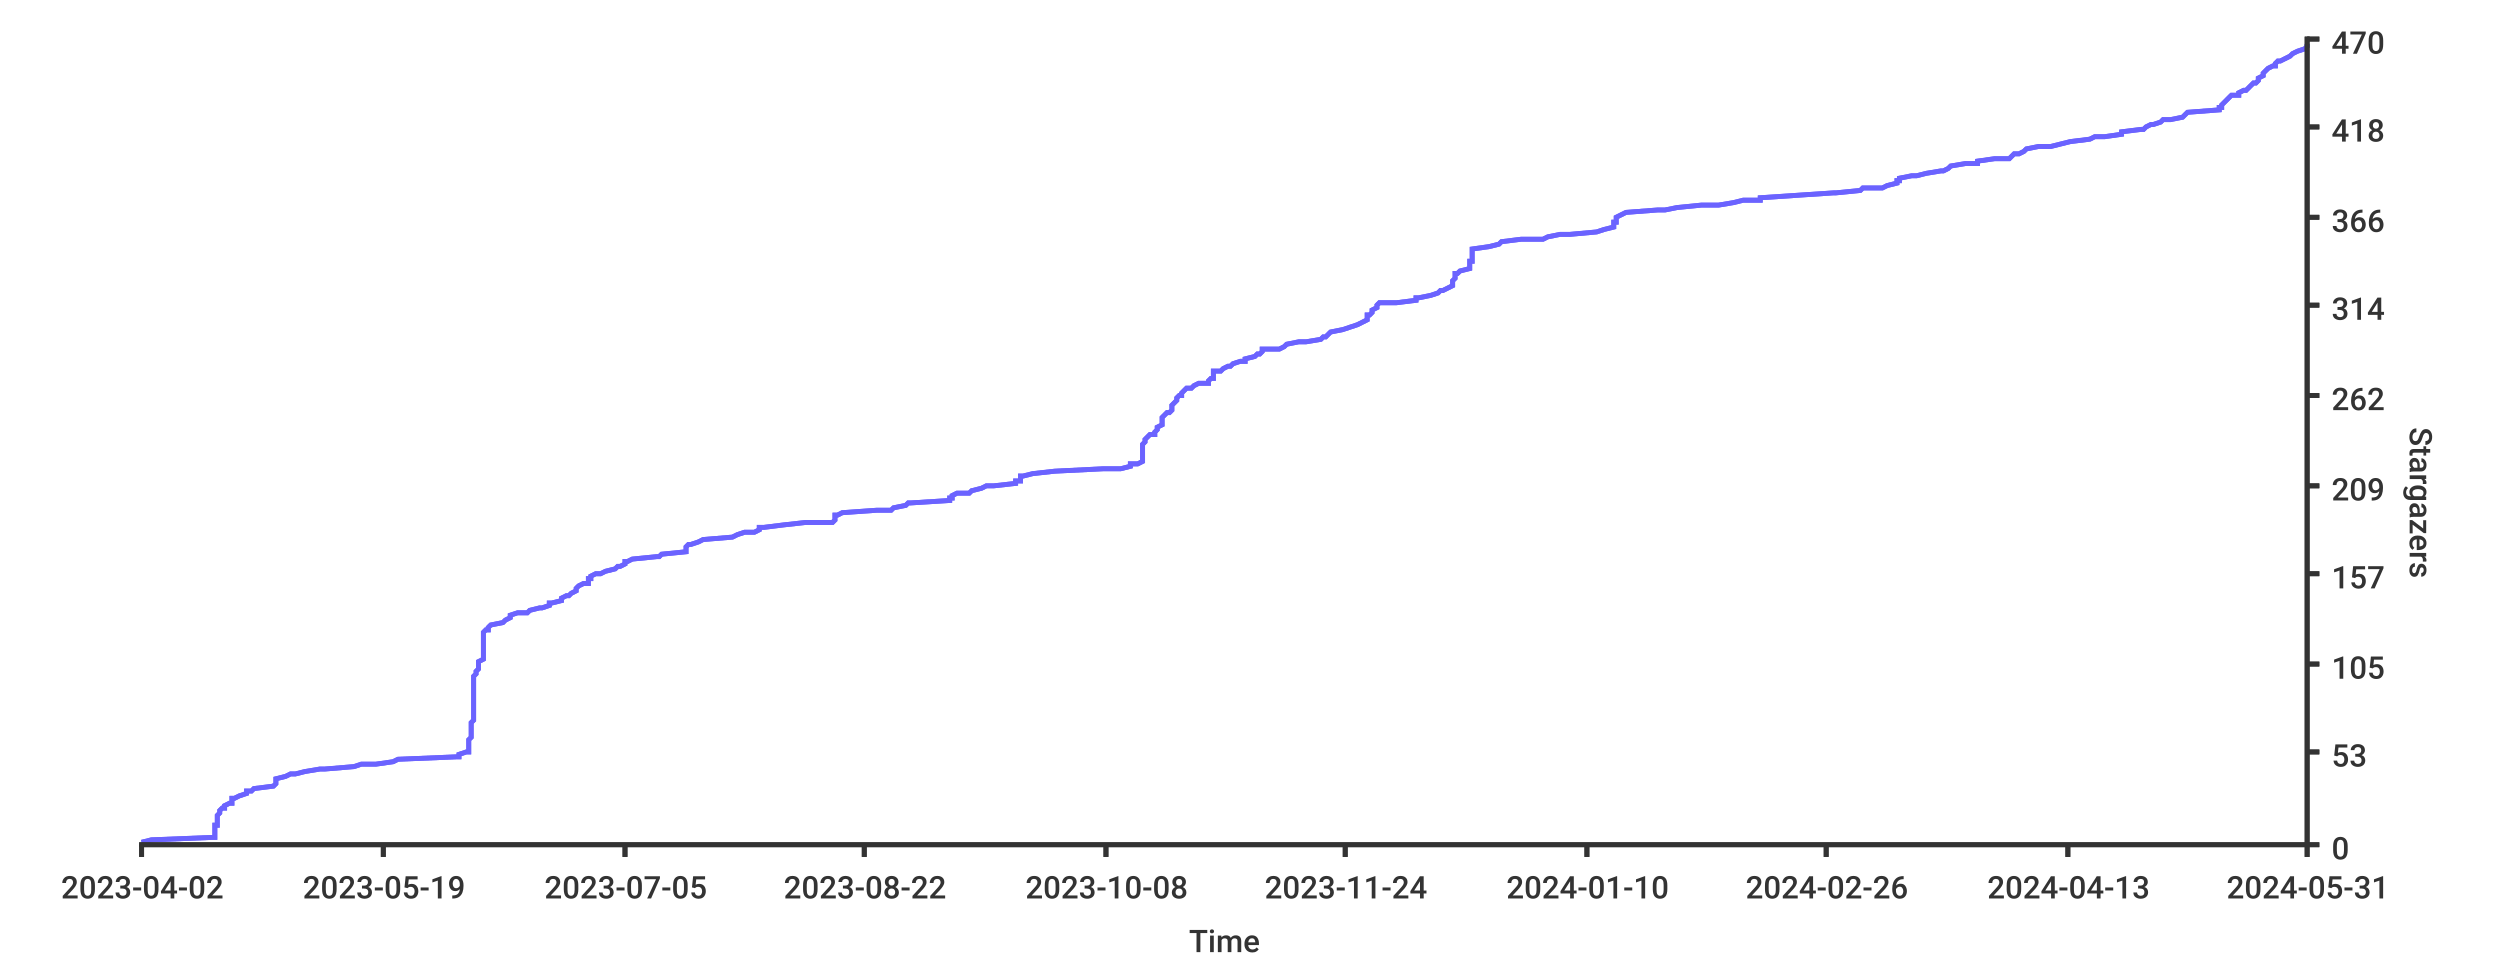
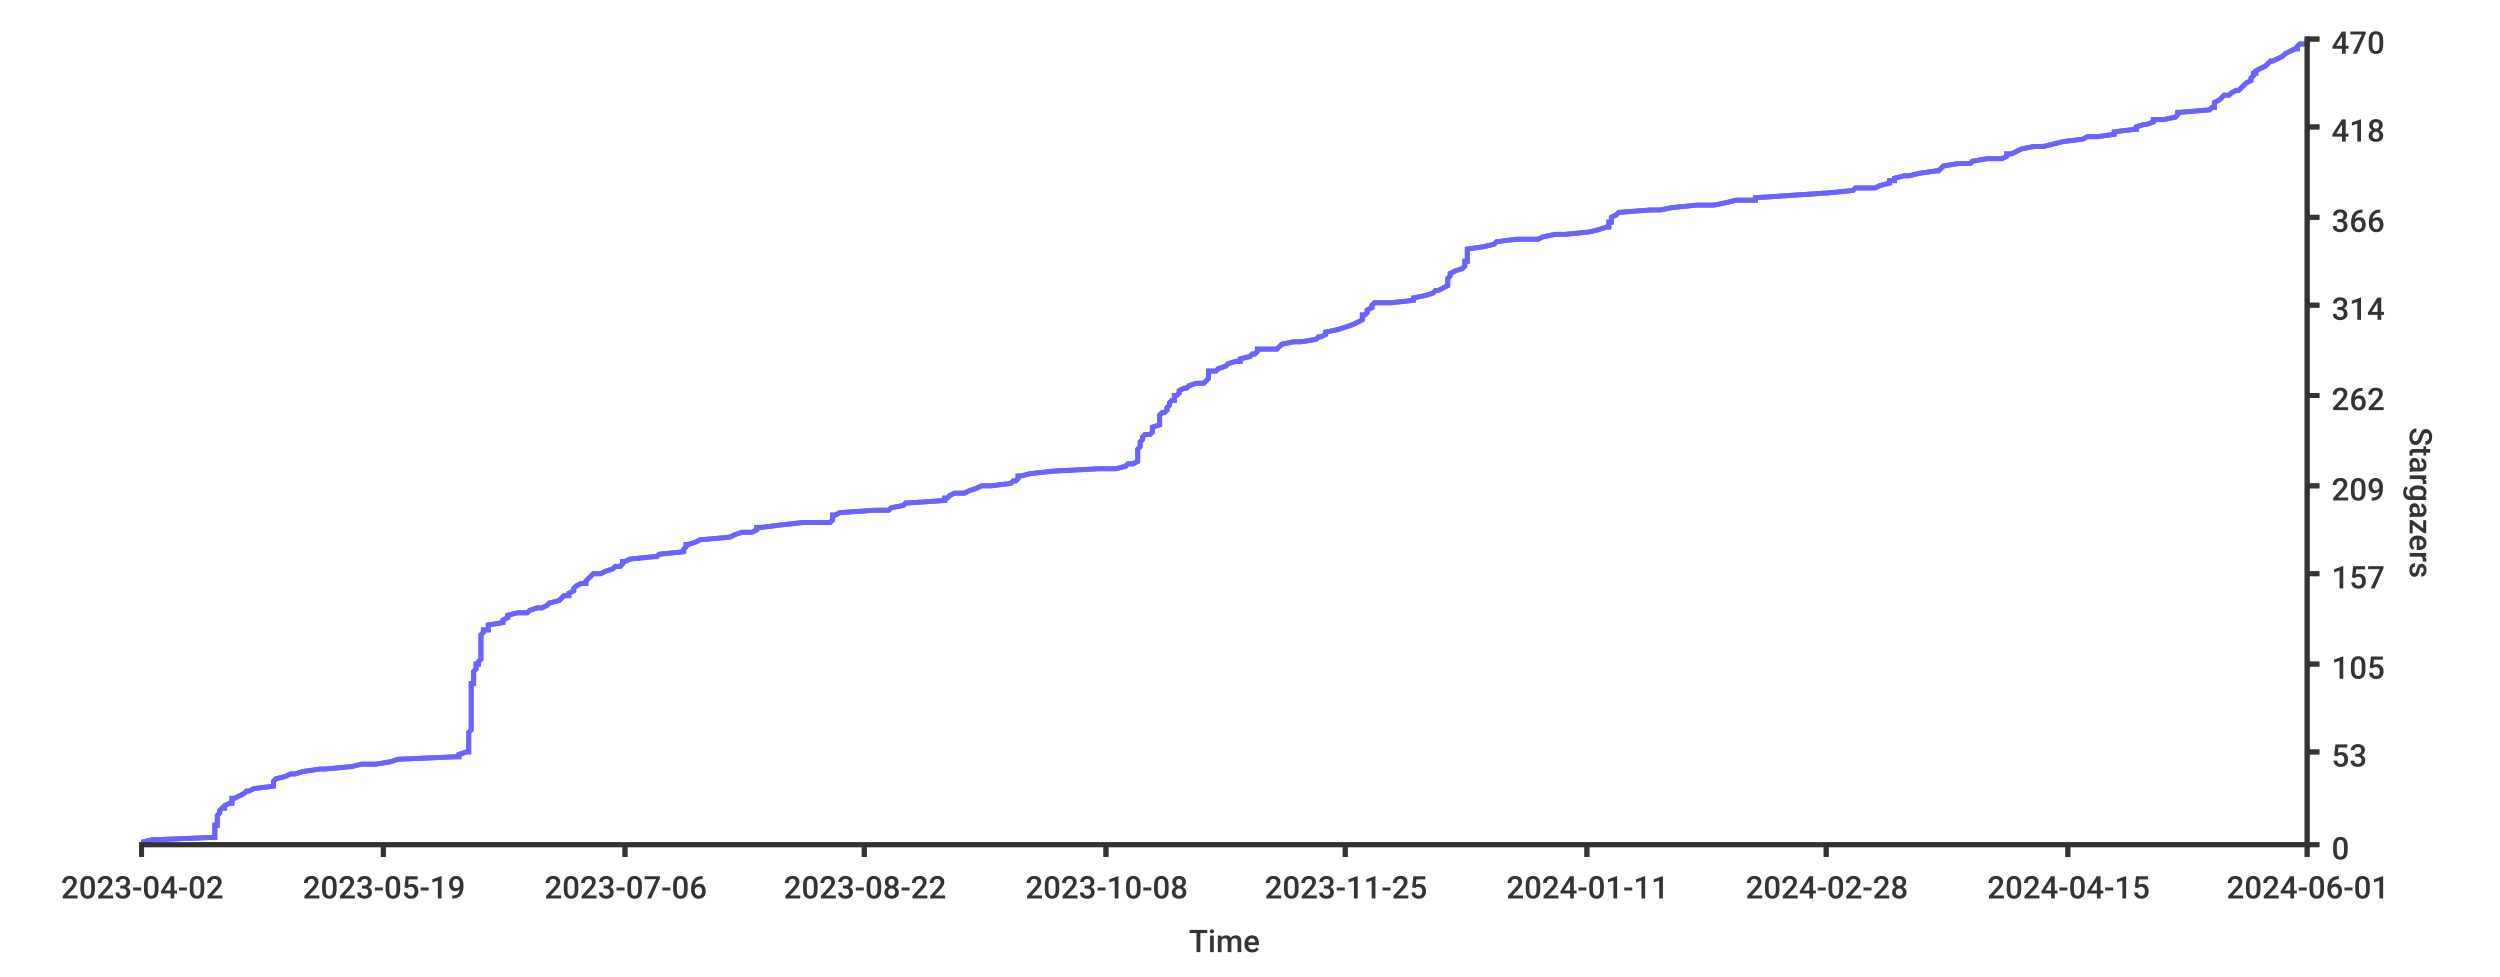
- <svg xmlns="http://www.w3.org/2000/svg" width="1024px" height="400px">
+ <svg xmlns="http://www.w3.org/2000/svg" height="400px" width="1024px">
  <style type="text/css">
path { fill: none; stroke: rgb(51,51,51); }
path.series { stroke: #6b63ff; }
rect.background { fill: rgb(255,255,255); stroke: none; }

text {
	stroke-width: 0;
	stroke: none;
	fill: rgba(51,51,51,1.0);
	font-size: 12.8px;
	font-family: 'Roboto Medium', sans-serif;
}
</style>
-   <rect class="background" rx="8" x="0" y="0" width="1024px" height="400px" />
-   <rect y="0" width="1024px" height="400px" class="background" rx="8" x="0" />
-   <path stroke-width="2" class="series" d="M 58 345 L 62 344 L 87 343 L 88 343 L 88 342 L 88 341 L 88 341 L 88 340 L 88 339 L 88 338 L 89 338 L 89 337 L 89 336 L 89 336 L 89 335 L 89 334 L 89 334 L 90 333 L 90 332 L 91 331 L 92 331 L 92 330 L 94 329 L 95 329 L 95 328 L 95 327 L 96 327 L 98 326 L 101 325 L 101 324 L 103 324 L 104 323 L 112 322 L 112 322 L 113 321 L 113 320 L 113 320 L 113 319 L 117 318 L 119 317 L 121 317 L 125 316 L 131 315 L 133 315 L 145 314 L 148 313 L 154 313 L 161 312 L 163 311 L 187 310 L 188 310 L 188 309 L 191 308 L 192 308 L 192 307 L 192 306 L 192 305 L 192 305 L 192 304 L 192 303 L 192 303 L 193 302 L 193 301 L 193 301 L 193 300 L 193 299 L 193 298 L 193 298 L 193 297 L 193 296 L 193 296 L 194 295 L 194 294 L 194 294 L 194 293 L 194 292 L 194 291 L 194 291 L 194 290 L 194 289 L 194 289 L 194 288 L 194 287 L 194 287 L 194 286 L 194 285 L 194 284 L 194 284 L 194 283 L 194 282 L 194 282 L 194 281 L 194 280 L 194 280 L 194 279 L 194 278 L 194 277 L 194 277 L 195 276 L 195 275 L 195 275 L 196 274 L 196 273 L 196 272 L 196 272 L 196 271 L 198 270 L 198 270 L 198 269 L 198 268 L 198 268 L 198 267 L 198 266 L 198 265 L 198 265 L 198 264 L 198 263 L 198 263 L 198 262 L 198 261 L 198 261 L 198 260 L 198 259 L 199 258 L 200 258 L 200 257 L 201 256 L 201 256 L 206 255 L 207 254 L 207 254 L 209 253 L 209 252 L 212 251 L 216 251 L 217 250 L 221 249 L 222 249 L 225 248 L 225 247 L 226 247 L 230 246 L 230 245 L 232 244 L 233 244 L 234 243 L 236 242 L 236 242 L 236 241 L 237 240 L 239 239 L 241 239 L 241 238 L 241 237 L 242 237 L 242 236 L 244 235 L 246 235 L 248 234 L 252 233 L 253 232 L 254 232 L 256 231 L 256 230 L 257 230 L 259 229 L 269 228 L 270 228 L 271 227 L 281 226 L 281 225 L 281 225 L 281 224 L 282 223 L 283 223 L 286 222 L 288 221 L 288 221 L 300 220 L 302 219 L 305 218 L 309 218 L 311 217 L 311 216 L 313 216 L 321 215 L 330 214 L 341 214 L 342 213 L 342 212 L 342 211 L 343 211 L 345 210 L 359 209 L 365 209 L 366 208 L 371 207 L 372 206 L 373 206 L 389 205 L 389 204 L 390 204 L 390 203 L 392 202 L 397 202 L 398 201 L 402 200 L 404 199 L 407 199 L 416 198 L 416 197 L 418 197 L 418 196 L 418 195 L 419 195 L 423 194 L 432 193 L 452 192 L 459 192 L 463 191 L 463 190 L 466 190 L 468 189 L 468 188 L 468 188 L 468 187 L 468 186 L 468 185 L 468 185 L 468 184 L 468 183 L 468 183 L 468 182 L 469 181 L 469 181 L 469 180 L 470 179 L 471 178 L 473 178 L 473 177 L 474 176 L 474 176 L 474 175 L 476 174 L 476 173 L 476 173 L 476 172 L 476 171 L 476 171 L 477 170 L 478 169 L 479 169 L 480 168 L 480 167 L 480 166 L 480 166 L 481 165 L 482 164 L 482 164 L 482 163 L 483 162 L 484 162 L 484 161 L 485 160 L 486 159 L 488 159 L 489 158 L 491 157 L 495 157 L 495 156 L 496 155 L 497 155 L 497 154 L 497 153 L 497 152 L 500 152 L 501 151 L 503 150 L 504 150 L 505 149 L 508 148 L 510 148 L 510 147 L 514 146 L 515 145 L 516 145 L 517 144 L 517 143 L 524 143 L 526 142 L 527 141 L 532 140 L 535 140 L 541 139 L 542 138 L 543 138 L 544 137 L 545 136 L 545 136 L 550 135 L 553 134 L 556 133 L 556 133 L 558 132 L 560 131 L 560 131 L 560 130 L 560 129 L 561 129 L 562 128 L 562 127 L 564 126 L 564 126 L 564 125 L 565 124 L 572 124 L 580 123 L 580 122 L 581 122 L 586 121 L 589 120 L 590 119 L 591 119 L 593 118 L 595 117 L 595 117 L 595 116 L 595 115 L 595 115 L 596 114 L 596 113 L 596 112 L 597 112 L 598 111 L 602 110 L 602 110 L 602 109 L 602 108 L 602 107 L 603 107 L 603 106 L 603 105 L 603 105 L 603 104 L 603 103 L 603 103 L 603 102 L 610 101 L 614 100 L 614 100 L 615 99 L 623 98 L 632 98 L 634 97 L 639 96 L 643 96 L 654 95 L 657 94 L 661 93 L 661 93 L 661 92 L 661 91 L 662 91 L 662 90 L 662 89 L 662 89 L 664 88 L 666 87 L 679 86 L 682 86 L 687 85 L 697 84 L 704 84 L 710 83 L 714 82 L 721 82 L 721 81 L 736 80 L 751 79 L 752 79 L 762 78 L 763 77 L 771 77 L 773 76 L 777 75 L 777 74 L 778 74 L 778 73 L 783 72 L 785 72 L 789 71 L 795 70 L 796 70 L 798 69 L 799 68 L 805 67 L 810 67 L 810 66 L 817 65 L 823 65 L 824 64 L 825 63 L 827 63 L 829 62 L 830 61 L 835 60 L 840 60 L 844 59 L 848 58 L 848 58 L 856 57 L 858 56 L 862 56 L 869 55 L 869 54 L 877 53 L 878 53 L 879 52 L 881 51 L 882 51 L 885 50 L 886 49 L 889 49 L 894 48 L 895 47 L 896 46 L 896 46 L 909 45 L 909 44 L 910 44 L 910 43 L 911 42 L 912 41 L 912 41 L 913 40 L 914 39 L 917 39 L 917 38 L 919 37 L 920 37 L 921 36 L 922 35 L 923 34 L 924 34 L 925 33 L 925 32 L 925 32 L 927 31 L 927 30 L 927 30 L 928 29 L 929 28 L 931 27 L 932 27 L 932 26 L 933 25 L 934 25 L 936 24 L 938 23 L 938 23 L 939 22 L 941 21 L 944 20 L 944 20 L 945 19 L 945 18" />
-   <path stroke-width="2" class="series" d="M 58 345 L 62 344 L 87 343 L 88 343 L 88 342 L 88 341 L 88 341 L 88 340 L 88 339 L 88 338 L 89 338 L 89 337 L 89 336 L 89 336 L 89 335 L 89 334 L 89 334 L 90 333 L 90 332 L 91 331 L 92 331 L 92 330 L 94 329 L 95 329 L 95 328 L 95 327 L 96 327 L 98 326 L 101 325 L 101 324 L 103 324 L 104 323 L 112 322 L 112 322 L 113 321 L 113 320 L 113 320 L 113 319 L 117 318 L 119 317 L 121 317 L 125 316 L 131 315 L 133 315 L 145 314 L 148 313 L 154 313 L 161 312 L 163 311 L 187 310 L 188 310 L 188 309 L 191 308 L 192 308 L 192 307 L 192 306 L 192 305 L 192 305 L 192 304 L 192 303 L 192 303 L 193 302 L 193 301 L 193 301 L 193 300 L 193 299 L 193 298 L 193 298 L 193 297 L 193 296 L 193 296 L 194 295 L 194 294 L 194 294 L 194 293 L 194 292 L 194 291 L 194 291 L 194 290 L 194 289 L 194 289 L 194 288 L 194 287 L 194 287 L 194 286 L 194 285 L 194 284 L 194 284 L 194 283 L 194 282 L 194 282 L 194 281 L 194 280 L 194 280 L 194 279 L 194 278 L 194 277 L 194 277 L 195 276 L 195 275 L 195 275 L 196 274 L 196 273 L 196 272 L 196 272 L 196 271 L 198 270 L 198 270 L 198 269 L 198 268 L 198 268 L 198 267 L 198 266 L 198 265 L 198 265 L 198 264 L 198 263 L 198 263 L 198 262 L 198 261 L 198 261 L 198 260 L 198 259 L 199 258 L 200 258 L 200 257 L 201 256 L 201 256 L 206 255 L 207 254 L 207 254 L 209 253 L 209 252 L 212 251 L 216 251 L 217 250 L 221 249 L 222 249 L 225 248 L 225 247 L 226 247 L 230 246 L 230 245 L 232 244 L 233 244 L 234 243 L 236 242 L 236 242 L 236 241 L 237 240 L 239 239 L 241 239 L 241 238 L 241 237 L 242 237 L 242 236 L 244 235 L 246 235 L 248 234 L 252 233 L 253 232 L 254 232 L 256 231 L 256 230 L 257 230 L 259 229 L 269 228 L 270 228 L 271 227 L 281 226 L 281 225 L 281 225 L 281 224 L 282 223 L 283 223 L 286 222 L 288 221 L 288 221 L 300 220 L 302 219 L 305 218 L 309 218 L 311 217 L 311 216 L 313 216 L 321 215 L 330 214 L 341 214 L 342 213 L 342 212 L 342 211 L 343 211 L 345 210 L 359 209 L 365 209 L 366 208 L 371 207 L 372 206 L 373 206 L 389 205 L 389 204 L 390 204 L 390 203 L 392 202 L 397 202 L 398 201 L 402 200 L 404 199 L 407 199 L 416 198 L 416 197 L 418 197 L 418 196 L 418 195 L 419 195 L 423 194 L 432 193 L 452 192 L 459 192 L 463 191 L 463 190 L 466 190 L 468 189 L 468 188 L 468 188 L 468 187 L 468 186 L 468 185 L 468 185 L 468 184 L 468 183 L 468 183 L 468 182 L 469 181 L 469 181 L 469 180 L 470 179 L 471 178 L 473 178 L 473 177 L 474 176 L 474 176 L 474 175 L 476 174 L 476 173 L 476 173 L 476 172 L 476 171 L 476 171 L 477 170 L 478 169 L 479 169 L 480 168 L 480 167 L 480 166 L 480 166 L 481 165 L 482 164 L 482 164 L 482 163 L 483 162 L 484 162 L 484 161 L 485 160 L 486 159 L 488 159 L 489 158 L 491 157 L 495 157 L 495 156 L 496 155 L 497 155 L 497 154 L 497 153 L 497 152 L 500 152 L 501 151 L 503 150 L 504 150 L 505 149 L 508 148 L 510 148 L 510 147 L 514 146 L 515 145 L 516 145 L 517 144 L 517 143 L 524 143 L 526 142 L 527 141 L 532 140 L 535 140 L 541 139 L 542 138 L 543 138 L 544 137 L 545 136 L 545 136 L 550 135 L 553 134 L 556 133 L 556 133 L 558 132 L 560 131 L 560 131 L 560 130 L 560 129 L 561 129 L 562 128 L 562 127 L 564 126 L 564 126 L 564 125 L 565 124 L 572 124 L 580 123 L 580 122 L 581 122 L 586 121 L 589 120 L 590 119 L 591 119 L 593 118 L 595 117 L 595 117 L 595 116 L 595 115 L 595 115 L 596 114 L 596 113 L 596 112 L 597 112 L 598 111 L 602 110 L 602 110 L 602 109 L 602 108 L 602 107 L 603 107 L 603 106 L 603 105 L 603 105 L 603 104 L 603 103 L 603 103 L 603 102 L 610 101 L 614 100 L 614 100 L 615 99 L 623 98 L 632 98 L 634 97 L 639 96 L 643 96 L 654 95 L 657 94 L 661 93 L 661 93 L 661 92 L 661 91 L 662 91 L 662 90 L 662 89 L 662 89 L 664 88 L 666 87 L 679 86 L 682 86 L 687 85 L 697 84 L 704 84 L 710 83 L 714 82 L 721 82 L 721 81 L 736 80 L 751 79 L 752 79 L 762 78 L 763 77 L 771 77 L 773 76 L 777 75 L 777 74 L 778 74 L 778 73 L 783 72 L 785 72 L 789 71 L 795 70 L 796 70 L 798 69 L 799 68 L 805 67 L 810 67 L 810 66 L 817 65 L 823 65 L 824 64 L 825 63 L 827 63 L 829 62 L 830 61 L 835 60 L 840 60 L 844 59 L 848 58 L 848 58 L 856 57 L 858 56 L 862 56 L 869 55 L 869 54 L 877 53 L 878 53 L 879 52 L 881 51 L 882 51 L 885 50 L 886 49 L 889 49 L 894 48 L 895 47 L 896 46 L 896 46 L 909 45 L 909 44 L 910 44 L 910 43 L 911 42 L 912 41 L 912 41 L 913 40 L 914 39 L 917 39 L 917 38 L 919 37 L 920 37 L 921 36 L 922 35 L 923 34 L 924 34 L 925 33 L 925 32 L 925 32 L 927 31 L 927 30 L 927 30 L 928 29 L 929 28 L 931 27 L 932 27 L 932 26 L 933 25 L 934 25 L 936 24 L 938 23 L 938 23 L 939 22 L 941 21 L 944 20 L 944 20 L 945 19 L 945 18" />
-   <path d="M 945 346 L 945 15" stroke-width="2" />
+   <rect width="1024px" height="400px" class="background" rx="8" x="0" y="0" />
+   <rect x="0" y="0" width="1024px" height="400px" class="background" rx="8" />
+   <path d="M 58 345 L 62 344 L 87 343 L 88 343 L 88 342 L 88 341 L 88 341 L 88 340 L 88 339 L 88 338 L 89 338 L 89 337 L 89 336 L 89 336 L 89 335 L 89 334 L 89 334 L 90 333 L 90 332 L 91 331 L 92 331 L 92 330 L 94 329 L 95 329 L 95 328 L 95 327 L 96 327 L 98 326 L 100 325 L 101 324 L 102 324 L 104 323 L 112 322 L 112 322 L 112 321 L 112 320 L 112 320 L 113 319 L 117 318 L 119 317 L 121 317 L 124 316 L 131 315 L 133 315 L 144 314 L 148 313 L 154 313 L 160 312 L 163 311 L 186 310 L 188 310 L 188 309 L 191 308 L 192 308 L 192 307 L 192 306 L 192 305 L 192 305 L 192 304 L 192 303 L 192 303 L 192 302 L 192 301 L 192 301 L 192 300 L 193 299 L 193 298 L 193 298 L 193 297 L 193 296 L 193 296 L 193 295 L 193 294 L 193 294 L 193 293 L 193 292 L 193 291 L 193 291 L 193 290 L 193 289 L 193 289 L 193 288 L 193 287 L 193 287 L 193 286 L 193 285 L 193 284 L 193 284 L 193 283 L 193 282 L 193 282 L 193 281 L 193 280 L 194 280 L 194 279 L 194 278 L 194 277 L 194 277 L 194 276 L 194 275 L 194 275 L 195 274 L 195 273 L 195 272 L 196 272 L 196 271 L 197 270 L 197 270 L 197 269 L 197 268 L 197 268 L 197 267 L 197 266 L 197 265 L 197 265 L 197 264 L 197 263 L 197 263 L 197 262 L 197 261 L 197 261 L 197 260 L 198 259 L 198 258 L 200 258 L 200 257 L 200 256 L 200 256 L 206 255 L 206 254 L 206 254 L 208 253 L 208 252 L 212 251 L 216 251 L 217 250 L 220 249 L 222 249 L 224 248 L 225 247 L 225 247 L 229 246 L 230 245 L 231 244 L 233 244 L 233 243 L 235 242 L 235 242 L 235 241 L 236 240 L 238 239 L 240 239 L 240 238 L 241 237 L 241 237 L 242 236 L 243 235 L 246 235 L 248 234 L 251 233 L 252 232 L 254 232 L 255 231 L 255 230 L 256 230 L 258 229 L 268 228 L 269 228 L 270 227 L 280 226 L 280 225 L 280 225 L 281 224 L 281 223 L 282 223 L 285 222 L 287 221 L 288 221 L 299 220 L 301 219 L 304 218 L 308 218 L 310 217 L 310 216 L 312 216 L 320 215 L 329 214 L 340 214 L 341 213 L 341 212 L 341 211 L 342 211 L 344 210 L 358 209 L 364 209 L 365 208 L 370 207 L 371 206 L 372 206 L 387 205 L 387 204 L 388 204 L 389 203 L 391 202 L 395 202 L 397 201 L 400 200 L 402 199 L 406 199 L 414 198 L 415 197 L 416 197 L 417 196 L 417 195 L 418 195 L 422 194 L 431 193 L 450 192 L 457 192 L 461 191 L 462 190 L 464 190 L 466 189 L 466 188 L 466 188 L 466 187 L 466 186 L 466 185 L 466 185 L 466 184 L 467 183 L 467 183 L 467 182 L 467 181 L 467 181 L 468 180 L 468 179 L 469 178 L 471 178 L 472 177 L 472 176 L 472 176 L 472 175 L 475 174 L 475 173 L 475 173 L 475 172 L 475 171 L 475 171 L 475 170 L 476 169 L 477 169 L 478 168 L 478 167 L 479 166 L 479 166 L 479 165 L 480 164 L 481 164 L 481 163 L 481 162 L 482 162 L 483 161 L 483 160 L 485 159 L 486 159 L 487 158 L 490 157 L 493 157 L 494 156 L 495 155 L 495 155 L 495 154 L 495 153 L 495 152 L 498 152 L 499 151 L 502 150 L 502 150 L 503 149 L 506 148 L 508 148 L 508 147 L 512 146 L 513 145 L 514 145 L 515 144 L 515 143 L 523 143 L 524 142 L 525 141 L 530 140 L 533 140 L 539 139 L 540 138 L 541 138 L 543 137 L 543 136 L 543 136 L 548 135 L 551 134 L 554 133 L 554 133 L 556 132 L 558 131 L 558 131 L 558 130 L 558 129 L 559 129 L 560 128 L 560 127 L 562 126 L 562 126 L 562 125 L 563 124 L 570 124 L 579 123 L 579 122 L 579 122 L 584 121 L 587 120 L 588 119 L 589 119 L 591 118 L 593 117 L 593 117 L 593 116 L 593 115 L 593 115 L 593 114 L 594 113 L 594 112 L 594 112 L 596 111 L 599 110 L 599 110 L 600 109 L 600 108 L 600 107 L 601 107 L 601 106 L 601 105 L 601 105 L 601 104 L 601 103 L 601 103 L 601 102 L 608 101 L 612 100 L 612 100 L 613 99 L 621 98 L 630 98 L 632 97 L 637 96 L 641 96 L 651 95 L 655 94 L 658 93 L 659 93 L 659 92 L 659 91 L 660 91 L 660 90 L 660 89 L 660 89 L 662 88 L 663 87 L 676 86 L 680 86 L 685 85 L 695 84 L 702 84 L 707 83 L 711 82 L 719 82 L 719 81 L 734 80 L 749 79 L 749 79 L 759 78 L 760 77 L 768 77 L 770 76 L 774 75 L 774 74 L 776 74 L 776 73 L 780 72 L 782 72 L 786 71 L 793 70 L 794 70 L 795 69 L 796 68 L 802 67 L 807 67 L 808 66 L 814 65 L 820 65 L 822 64 L 822 63 L 824 63 L 826 62 L 828 61 L 833 60 L 837 60 L 841 59 L 845 58 L 845 58 L 853 57 L 855 56 L 859 56 L 866 55 L 866 54 L 874 53 L 875 53 L 875 52 L 878 51 L 879 51 L 882 50 L 882 49 L 886 49 L 891 48 L 892 47 L 892 46 L 893 46 L 905 45 L 906 44 L 907 44 L 907 43 L 907 42 L 909 41 L 909 41 L 910 40 L 911 39 L 913 39 L 914 38 L 916 37 L 917 37 L 918 36 L 919 35 L 920 34 L 920 34 L 922 33 L 922 32 L 922 32 L 923 31 L 923 30 L 924 30 L 924 29 L 926 28 L 928 27 L 928 27 L 929 26 L 930 25 L 931 25 L 933 24 L 935 23 L 935 23 L 936 22 L 938 21 L 940 20 L 941 20 L 941 19 L 942 18 L 945 18 L 945 17 L 945 16" stroke-width="2" class="series" />
+   <path stroke-width="2" class="series" d="M 58 345 L 62 344 L 87 343 L 88 343 L 88 342 L 88 341 L 88 341 L 88 340 L 88 339 L 88 338 L 89 338 L 89 337 L 89 336 L 89 336 L 89 335 L 89 334 L 89 334 L 90 333 L 90 332 L 91 331 L 92 331 L 92 330 L 94 329 L 95 329 L 95 328 L 95 327 L 96 327 L 98 326 L 100 325 L 101 324 L 102 324 L 104 323 L 112 322 L 112 322 L 112 321 L 112 320 L 112 320 L 113 319 L 117 318 L 119 317 L 121 317 L 124 316 L 131 315 L 133 315 L 144 314 L 148 313 L 154 313 L 160 312 L 163 311 L 186 310 L 188 310 L 188 309 L 191 308 L 192 308 L 192 307 L 192 306 L 192 305 L 192 305 L 192 304 L 192 303 L 192 303 L 192 302 L 192 301 L 192 301 L 192 300 L 193 299 L 193 298 L 193 298 L 193 297 L 193 296 L 193 296 L 193 295 L 193 294 L 193 294 L 193 293 L 193 292 L 193 291 L 193 291 L 193 290 L 193 289 L 193 289 L 193 288 L 193 287 L 193 287 L 193 286 L 193 285 L 193 284 L 193 284 L 193 283 L 193 282 L 193 282 L 193 281 L 193 280 L 194 280 L 194 279 L 194 278 L 194 277 L 194 277 L 194 276 L 194 275 L 194 275 L 195 274 L 195 273 L 195 272 L 196 272 L 196 271 L 197 270 L 197 270 L 197 269 L 197 268 L 197 268 L 197 267 L 197 266 L 197 265 L 197 265 L 197 264 L 197 263 L 197 263 L 197 262 L 197 261 L 197 261 L 197 260 L 198 259 L 198 258 L 200 258 L 200 257 L 200 256 L 200 256 L 206 255 L 206 254 L 206 254 L 208 253 L 208 252 L 212 251 L 216 251 L 217 250 L 220 249 L 222 249 L 224 248 L 225 247 L 225 247 L 229 246 L 230 245 L 231 244 L 233 244 L 233 243 L 235 242 L 235 242 L 235 241 L 236 240 L 238 239 L 240 239 L 240 238 L 241 237 L 241 237 L 242 236 L 243 235 L 246 235 L 248 234 L 251 233 L 252 232 L 254 232 L 255 231 L 255 230 L 256 230 L 258 229 L 268 228 L 269 228 L 270 227 L 280 226 L 280 225 L 280 225 L 281 224 L 281 223 L 282 223 L 285 222 L 287 221 L 288 221 L 299 220 L 301 219 L 304 218 L 308 218 L 310 217 L 310 216 L 312 216 L 320 215 L 329 214 L 340 214 L 341 213 L 341 212 L 341 211 L 342 211 L 344 210 L 358 209 L 364 209 L 365 208 L 370 207 L 371 206 L 372 206 L 387 205 L 387 204 L 388 204 L 389 203 L 391 202 L 395 202 L 397 201 L 400 200 L 402 199 L 406 199 L 414 198 L 415 197 L 416 197 L 417 196 L 417 195 L 418 195 L 422 194 L 431 193 L 450 192 L 457 192 L 461 191 L 462 190 L 464 190 L 466 189 L 466 188 L 466 188 L 466 187 L 466 186 L 466 185 L 466 185 L 466 184 L 467 183 L 467 183 L 467 182 L 467 181 L 467 181 L 468 180 L 468 179 L 469 178 L 471 178 L 472 177 L 472 176 L 472 176 L 472 175 L 475 174 L 475 173 L 475 173 L 475 172 L 475 171 L 475 171 L 475 170 L 476 169 L 477 169 L 478 168 L 478 167 L 479 166 L 479 166 L 479 165 L 480 164 L 481 164 L 481 163 L 481 162 L 482 162 L 483 161 L 483 160 L 485 159 L 486 159 L 487 158 L 490 157 L 493 157 L 494 156 L 495 155 L 495 155 L 495 154 L 495 153 L 495 152 L 498 152 L 499 151 L 502 150 L 502 150 L 503 149 L 506 148 L 508 148 L 508 147 L 512 146 L 513 145 L 514 145 L 515 144 L 515 143 L 523 143 L 524 142 L 525 141 L 530 140 L 533 140 L 539 139 L 540 138 L 541 138 L 543 137 L 543 136 L 543 136 L 548 135 L 551 134 L 554 133 L 554 133 L 556 132 L 558 131 L 558 131 L 558 130 L 558 129 L 559 129 L 560 128 L 560 127 L 562 126 L 562 126 L 562 125 L 563 124 L 570 124 L 579 123 L 579 122 L 579 122 L 584 121 L 587 120 L 588 119 L 589 119 L 591 118 L 593 117 L 593 117 L 593 116 L 593 115 L 593 115 L 593 114 L 594 113 L 594 112 L 594 112 L 596 111 L 599 110 L 599 110 L 600 109 L 600 108 L 600 107 L 601 107 L 601 106 L 601 105 L 601 105 L 601 104 L 601 103 L 601 103 L 601 102 L 608 101 L 612 100 L 612 100 L 613 99 L 621 98 L 630 98 L 632 97 L 637 96 L 641 96 L 651 95 L 655 94 L 658 93 L 659 93 L 659 92 L 659 91 L 660 91 L 660 90 L 660 89 L 660 89 L 662 88 L 663 87 L 676 86 L 680 86 L 685 85 L 695 84 L 702 84 L 707 83 L 711 82 L 719 82 L 719 81 L 734 80 L 749 79 L 749 79 L 759 78 L 760 77 L 768 77 L 770 76 L 774 75 L 774 74 L 776 74 L 776 73 L 780 72 L 782 72 L 786 71 L 793 70 L 794 70 L 795 69 L 796 68 L 802 67 L 807 67 L 808 66 L 814 65 L 820 65 L 822 64 L 822 63 L 824 63 L 826 62 L 828 61 L 833 60 L 837 60 L 841 59 L 845 58 L 845 58 L 853 57 L 855 56 L 859 56 L 866 55 L 866 54 L 874 53 L 875 53 L 875 52 L 878 51 L 879 51 L 882 50 L 882 49 L 886 49 L 891 48 L 892 47 L 892 46 L 893 46 L 905 45 L 906 44 L 907 44 L 907 43 L 907 42 L 909 41 L 909 41 L 910 40 L 911 39 L 913 39 L 914 38 L 916 37 L 917 37 L 918 36 L 919 35 L 920 34 L 920 34 L 922 33 L 922 32 L 922 32 L 923 31 L 923 30 L 924 30 L 924 29 L 926 28 L 928 27 L 928 27 L 929 26 L 930 25 L 931 25 L 933 24 L 935 23 L 935 23 L 936 22 L 938 21 L 940 20 L 941 20 L 941 19 L 942 18 L 945 18 L 945 17 L 945 16" />
+   <path stroke-width="2" d="M 945 346 L 945 15" />
  <path stroke-width="2" d="M 945 346 L 945 15" />
  <path stroke-width="2" d="M 945 346 L 950 346" />
  <path d="M 945 346 L 950 346" stroke-width="2" />
-   <text y="352" x="955">0</text>
+   <text x="955" y="352">0</text>
  <path stroke-width="2" d="M 945 308 L 950 308" />
  <path stroke-width="2" d="M 945 308 L 950 308" />
  <text x="955" y="314">53</text>
  <path stroke-width="2" d="M 945 272 L 950 272" />
  <path stroke-width="2" d="M 945 272 L 950 272" />
  <text x="955" y="278">105</text>
  <path stroke-width="2" d="M 945 235 L 950 235" />
-   <path d="M 945 235 L 950 235" stroke-width="2" />
+   <path stroke-width="2" d="M 945 235 L 950 235" />
  <text x="955" y="241">157</text>
  <path stroke-width="2" d="M 945 199 L 950 199" />
  <path stroke-width="2" d="M 945 199 L 950 199" />
  <text x="955" y="205">209</text>
  <path stroke-width="2" d="M 945 162 L 950 162" />
  <path stroke-width="2" d="M 945 162 L 950 162" />
  <text x="955" y="168">262</text>
  <path stroke-width="2" d="M 945 125 L 950 125" />
  <path stroke-width="2" d="M 945 125 L 950 125" />
  <text x="955" y="131">314</text>
-   <path d="M 945 89 L 950 89" stroke-width="2" />
+   <path stroke-width="2" d="M 945 89 L 950 89" />
  <path stroke-width="2" d="M 945 89 L 950 89" />
  <text x="955" y="95">366</text>
-   <path stroke-width="2" d="M 945 52 L 950 52" />
-   <path stroke-width="2" d="M 945 52 L 950 52" />
+   <path d="M 945 52 L 950 52" stroke-width="2" />
+   <path d="M 945 52 L 950 52" stroke-width="2" />
  <text x="955" y="58">418</text>
  <path stroke-width="2" d="M 945 16 L 950 16" />
-   <path stroke-width="2" d="M 945 16 L 950 16" />
+   <path d="M 945 16 L 950 16" stroke-width="2" />
  <text x="955" y="22">470</text>
-   <text x="987" y="175" transform="rotate(90.00,987,175)">Stargazers</text>
+   <text y="175" transform="rotate(90.00,987,175)" x="987">Stargazers</text>
  <path stroke-width="2" d="M 57 346 L 945 346" />
  <path stroke-width="2" d="M 57 346 L 945 346" />
  <path stroke-width="2" d="M 58 346 L 58 351" />
  <path stroke-width="2" d="M 58 346 L 58 351" />
-   <text x="25" y="368">2023-04-02</text>
+   <text y="368" x="25">2023-04-02</text>
  <path stroke-width="2" d="M 157 346 L 157 351" />
  <path stroke-width="2" d="M 157 346 L 157 351" />
-   <text y="368" x="124">2023-05-19</text>
+   <text x="124" y="368">2023-05-19</text>
  <path d="M 256 346 L 256 351" stroke-width="2" />
  <path stroke-width="2" d="M 256 346 L 256 351" />
-   <text x="223" y="368">2023-07-05</text>
+   <text x="223" y="368">2023-07-06</text>
  <path stroke-width="2" d="M 354 346 L 354 351" />
  <path stroke-width="2" d="M 354 346 L 354 351" />
-   <text x="321" y="368">2023-08-22</text>
+   <text y="368" x="321">2023-08-22</text>
  <path stroke-width="2" d="M 453 346 L 453 351" />
  <path stroke-width="2" d="M 453 346 L 453 351" />
-   <text x="420" y="368">2023-10-08</text>
+   <text y="368" x="420">2023-10-08</text>
  <path stroke-width="2" d="M 551 346 L 551 351" />
  <path stroke-width="2" d="M 551 346 L 551 351" />
-   <text x="518" y="368">2023-11-24</text>
+   <text x="518" y="368">2023-11-25</text>
  <path stroke-width="2" d="M 650 346 L 650 351" />
  <path stroke-width="2" d="M 650 346 L 650 351" />
-   <text x="617" y="368">2024-01-10</text>
+   <text x="617" y="368">2024-01-11</text>
  <path stroke-width="2" d="M 748 346 L 748 351" />
  <path stroke-width="2" d="M 748 346 L 748 351" />
-   <text x="715" y="368">2024-02-26</text>
+   <text x="715" y="368">2024-02-28</text>
  <path stroke-width="2" d="M 847 346 L 847 351" />
  <path stroke-width="2" d="M 847 346 L 847 351" />
-   <text x="814" y="368">2024-04-13</text>
+   <text x="814" y="368">2024-04-15</text>
  <path stroke-width="2" d="M 945 346 L 945 351" />
  <path stroke-width="2" d="M 945 346 L 945 351" />
-   <text x="912" y="368">2024-05-31</text>
+   <text x="912" y="368">2024-06-01</text>
  <text x="487" y="390">Time</text>
</svg>
